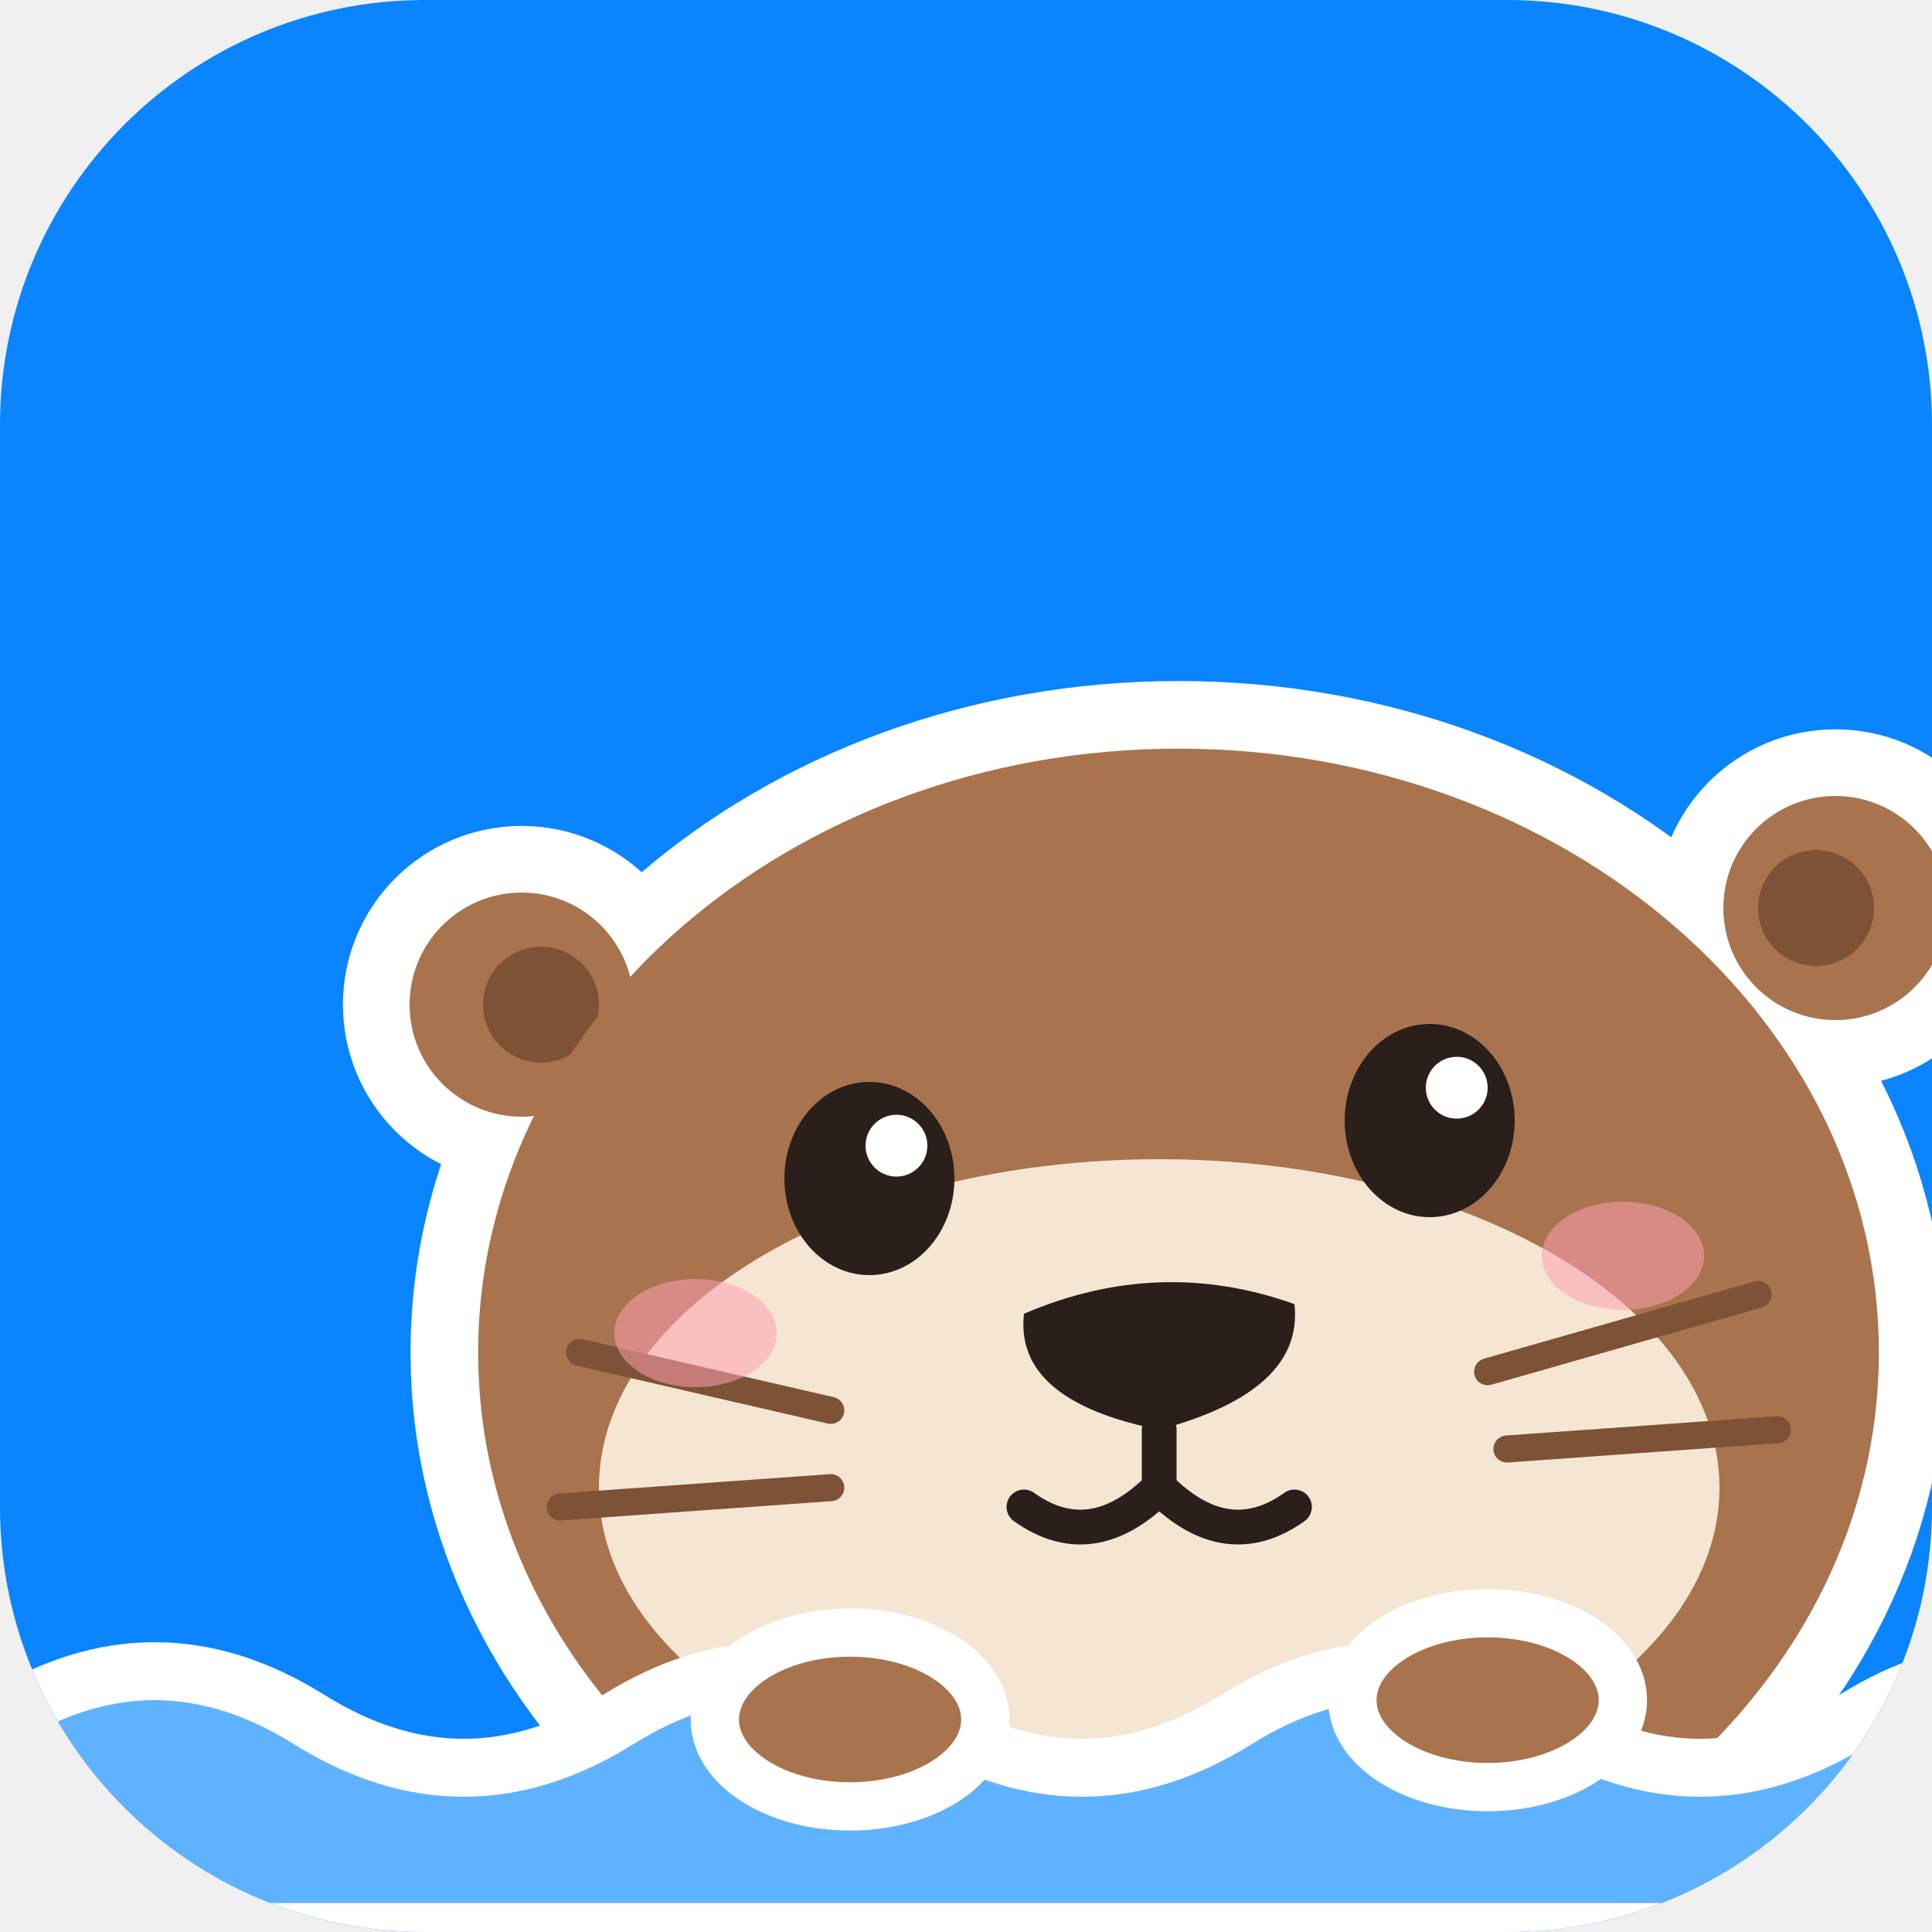
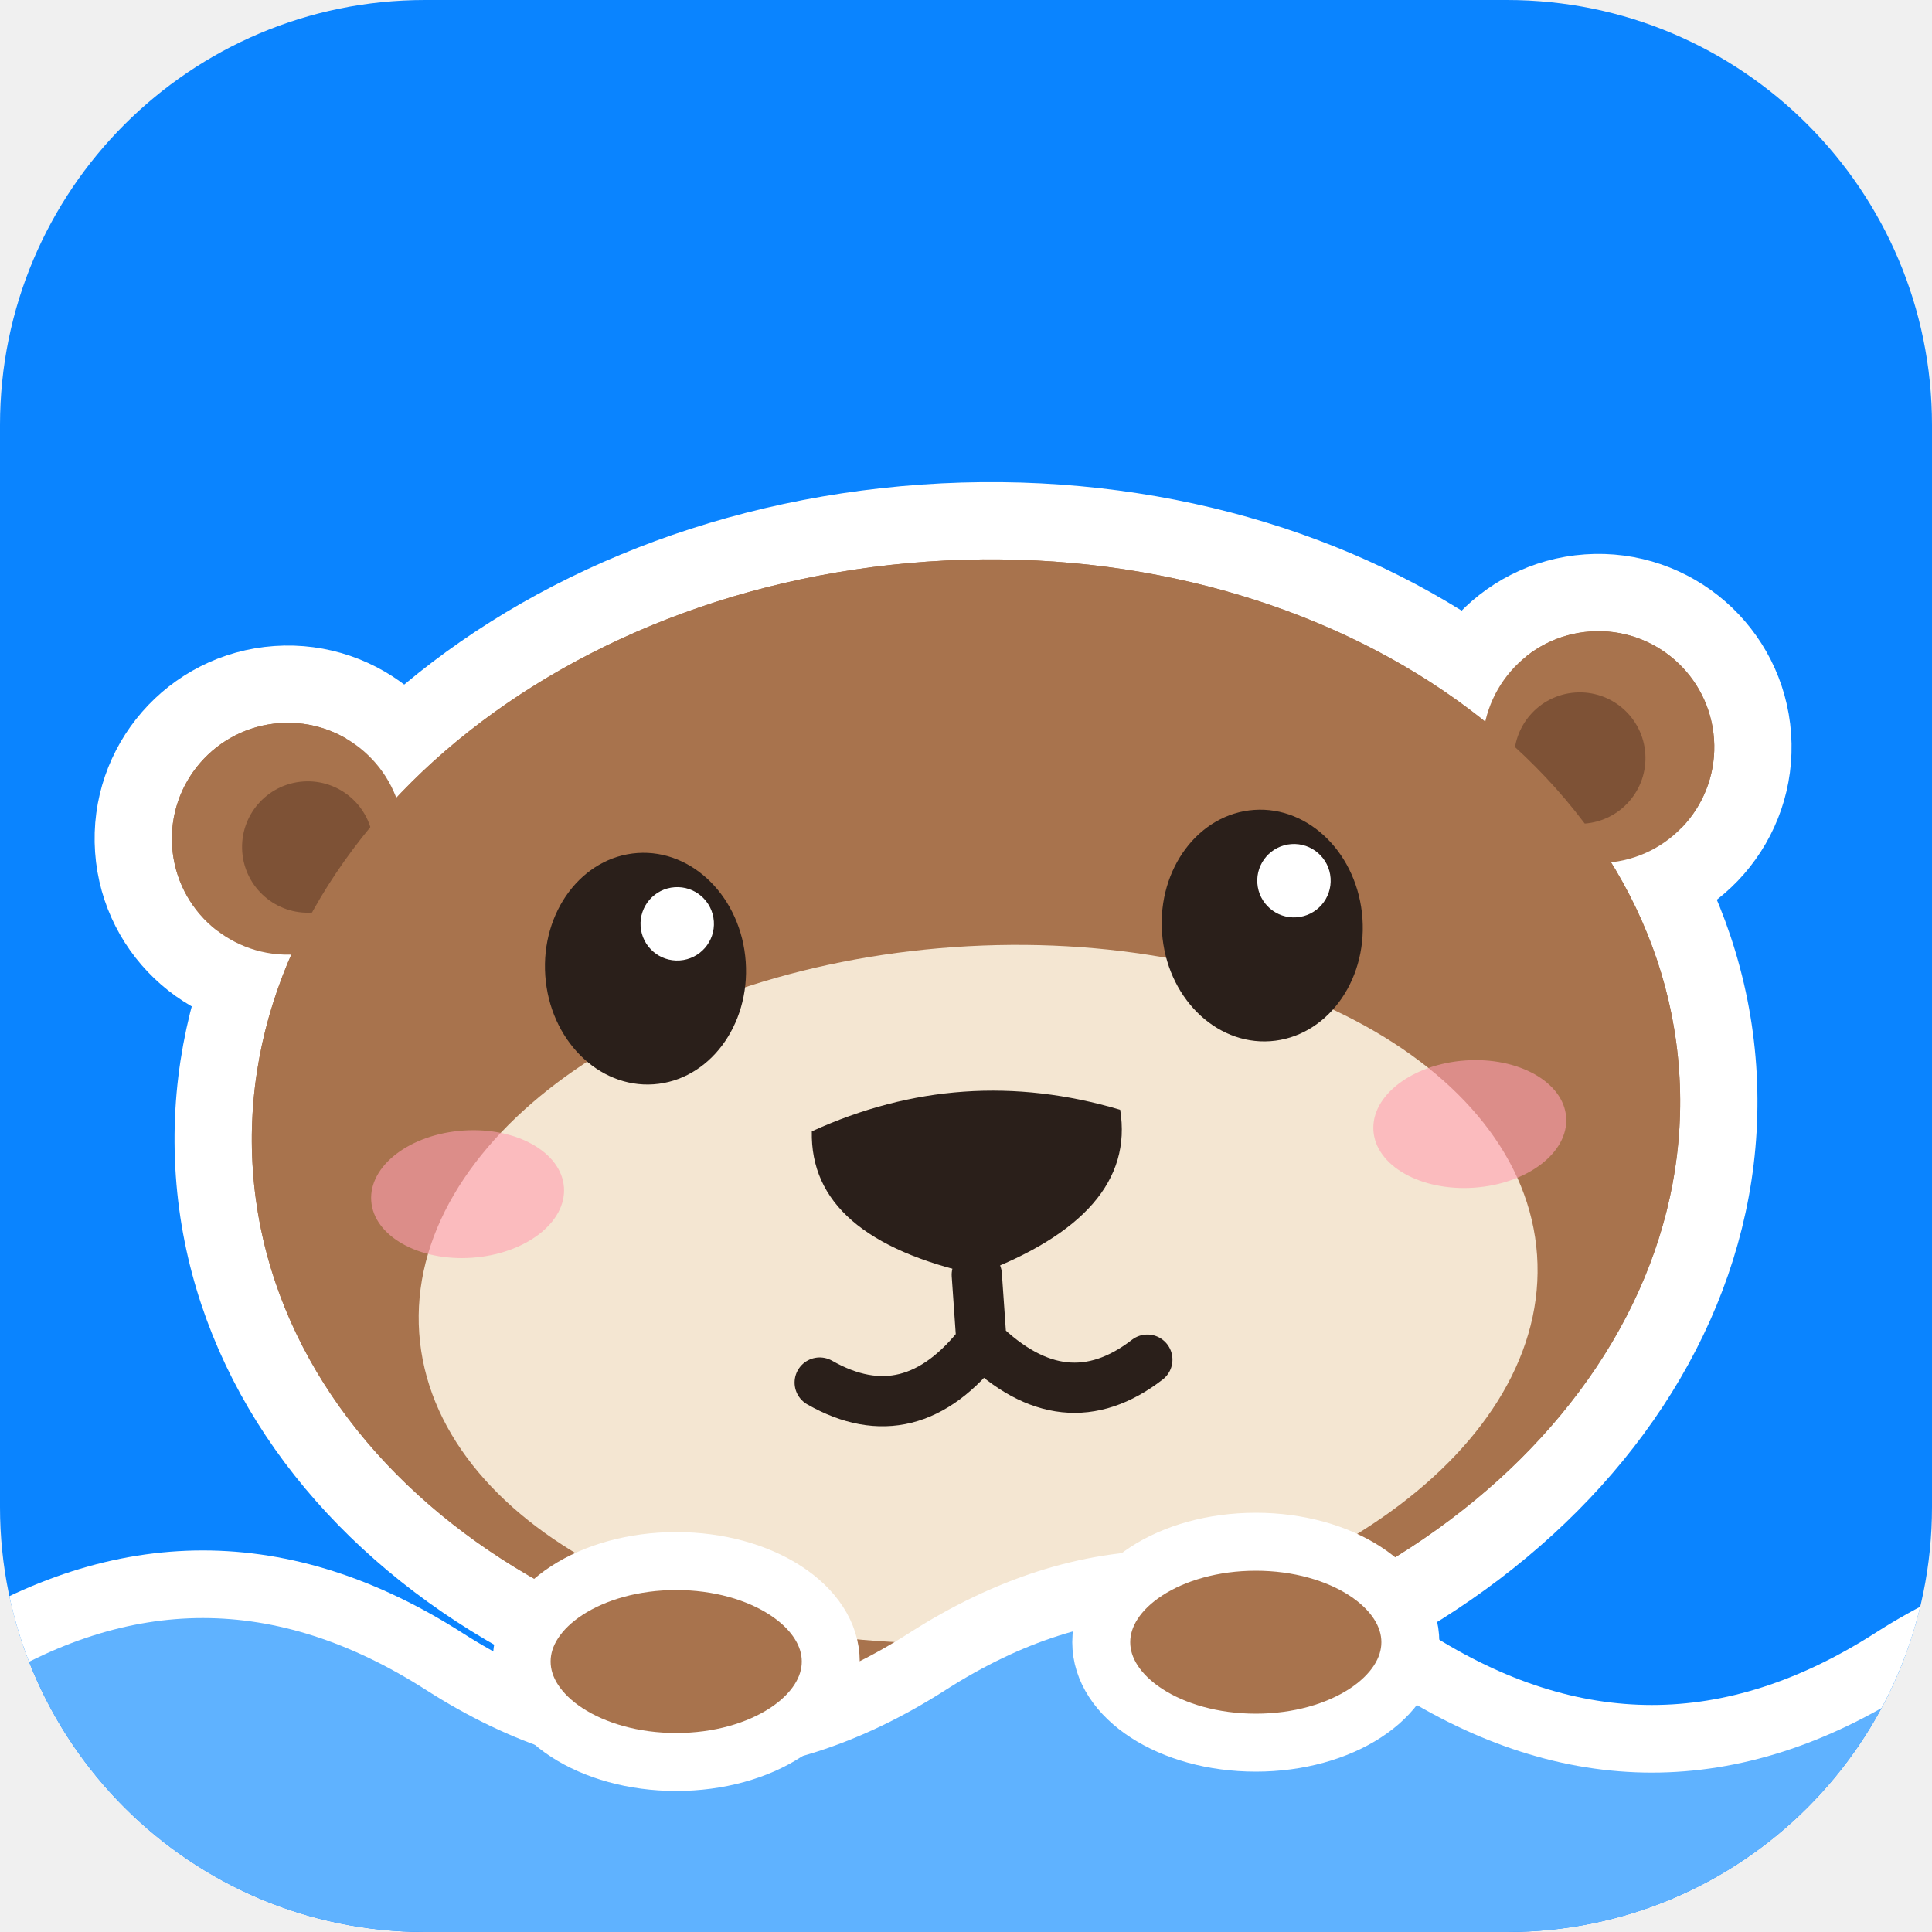
<svg xmlns="http://www.w3.org/2000/svg" viewBox="0 0 100 100" role="img" aria-label="umuo">
  <defs>
    <clipPath id="tile">
      <rect width="100" height="100" rx="22" />
    </clipPath>
  </defs>
  <g clip-path="url(#tile)">
    <rect width="100" height="100" fill="#0A84FF" />
-     <circle cx="27" cy="52" r="7.5" fill="#A8734D" stroke="#fff" stroke-width="3.5" />
-     <circle cx="95" cy="47" r="7.5" fill="#A8734D" stroke="#fff" stroke-width="3.5" />
-     <ellipse cx="61" cy="70" rx="38" ry="33" fill="#A8734D" stroke="#fff" stroke-width="3.5" />
-     <circle cx="27" cy="52" r="5.8" fill="#A8734D" />
-     <circle cx="95" cy="47" r="5.8" fill="#A8734D" />
-     <circle cx="28" cy="52" r="3" fill="#7E5236" />
-     <circle cx="94" cy="47" r="3" fill="#7E5236" />
-     <ellipse cx="61" cy="70" rx="36.2" ry="31.2" fill="#A8734D" />
-     <ellipse cx="60" cy="77" rx="29" ry="17" fill="#F4E6D2" />
-     <ellipse cx="45" cy="61" rx="4.4" ry="5" fill="#2a1f1a" />
-     <ellipse cx="74" cy="58" rx="4.4" ry="5" fill="#2a1f1a" />
-     <circle cx="46.4" cy="59.3" r="1.6" fill="#fff" />
-     <circle cx="75.4" cy="56.3" r="1.6" fill="#fff" />
-     <path d="M53 68Q60 65 67 67.5Q67.5 72 60 74Q52.5 72.5 53 68Z" fill="#2a1f1a" />
-     <path d="M60 74V77M60 77Q56.5 80.5 53 78M60 77Q63.5 80.5 67 78" fill="none" stroke="#2a1f1a" stroke-width="1.8" stroke-linecap="round" />
-     <path d="M43 73L30 70M43 77L29 78M77 71L91 67M78 75L92 74" fill="none" stroke="#7E5236" stroke-width="1.4" stroke-linecap="round" />
-     <ellipse cx="36" cy="69" rx="4.2" ry="2.8" fill="#ff9fb0" opacity=".55" />
-     <ellipse cx="84" cy="65" rx="4.2" ry="2.8" fill="#ff9fb0" opacity=".55" />
-     <path d="M0 89Q8 84 16 89T32 89T48 89T64 89T80 89T96 89T112 89V100H0Z" fill="#5FB2FF" stroke="#fff" stroke-width="3" />
-     <ellipse cx="44" cy="89" rx="7" ry="4.5" fill="#A8734D" stroke="#fff" stroke-width="2.5" />
-     <ellipse cx="77" cy="88" rx="7" ry="4.5" fill="#A8734D" stroke="#fff" stroke-width="2.5" />
+     <g transform="rotate(-4 50 58)">
+       <circle cx="16" cy="41" r="8" fill="#A8734D" stroke="#fff" stroke-width="4" />
+       <circle cx="84" cy="41" r="8" fill="#A8734D" stroke="#fff" stroke-width="4" />
+       <ellipse cx="50" cy="58" rx="39" ry="31" fill="#A8734D" stroke="#fff" stroke-width="4" />
+       <circle cx="16" cy="41" r="6" fill="#A8734D" />
+       <circle cx="84" cy="41" r="6" fill="#A8734D" />
+       <circle cx="17" cy="41.5" r="3.4" fill="#7E5236" />
+       <circle cx="83" cy="41.5" r="3.4" fill="#7E5236" />
+       <ellipse cx="50" cy="58" rx="37" ry="29" fill="#A8734D" />
+       <ellipse cx="50" cy="67" rx="29" ry="18" fill="#F4E6D2" />
+       <ellipse cx="34" cy="49" rx="5.2" ry="6" fill="#2a1f1a" />
+       <ellipse cx="66" cy="49" rx="5.2" ry="6" fill="#2a1f1a" />
+       <circle cx="35.8" cy="46.8" r="1.9" fill="#fff" />
+       <circle cx="67.8" cy="46.8" r="1.9" fill="#fff" />
+       <path d="M42 58Q50 55 58 58Q58.5 63.5 50 66Q41.5 63.5 42 58Z" fill="#2a1f1a" />
+       <path d="M50 66V69.5M50 69.5Q46 74 41.5 71M50 69.5Q54 74 58.5 71" fill="none" stroke="#2a1f1a" stroke-width="2.6" stroke-linecap="round" />
+       <ellipse cx="24" cy="60" rx="5" ry="3.3" fill="#ff9fb0" opacity=".6" />
+       <ellipse cx="76" cy="60" rx="5" ry="3.3" fill="#ff9fb0" opacity=".6" />
+     </g>
+     <path d="M-2 86Q10.5 78 23 86T48 86T73 86T98 86T123 86V102H-2Z" fill="#5FB2FF" stroke="#fff" stroke-width="3.5" />
+     <ellipse cx="35" cy="86" rx="8" ry="5.2" fill="#A8734D" stroke="#fff" stroke-width="3" />
+     <ellipse cx="65" cy="85" rx="8" ry="5.2" fill="#A8734D" stroke="#fff" stroke-width="3" />
  </g>
</svg>
